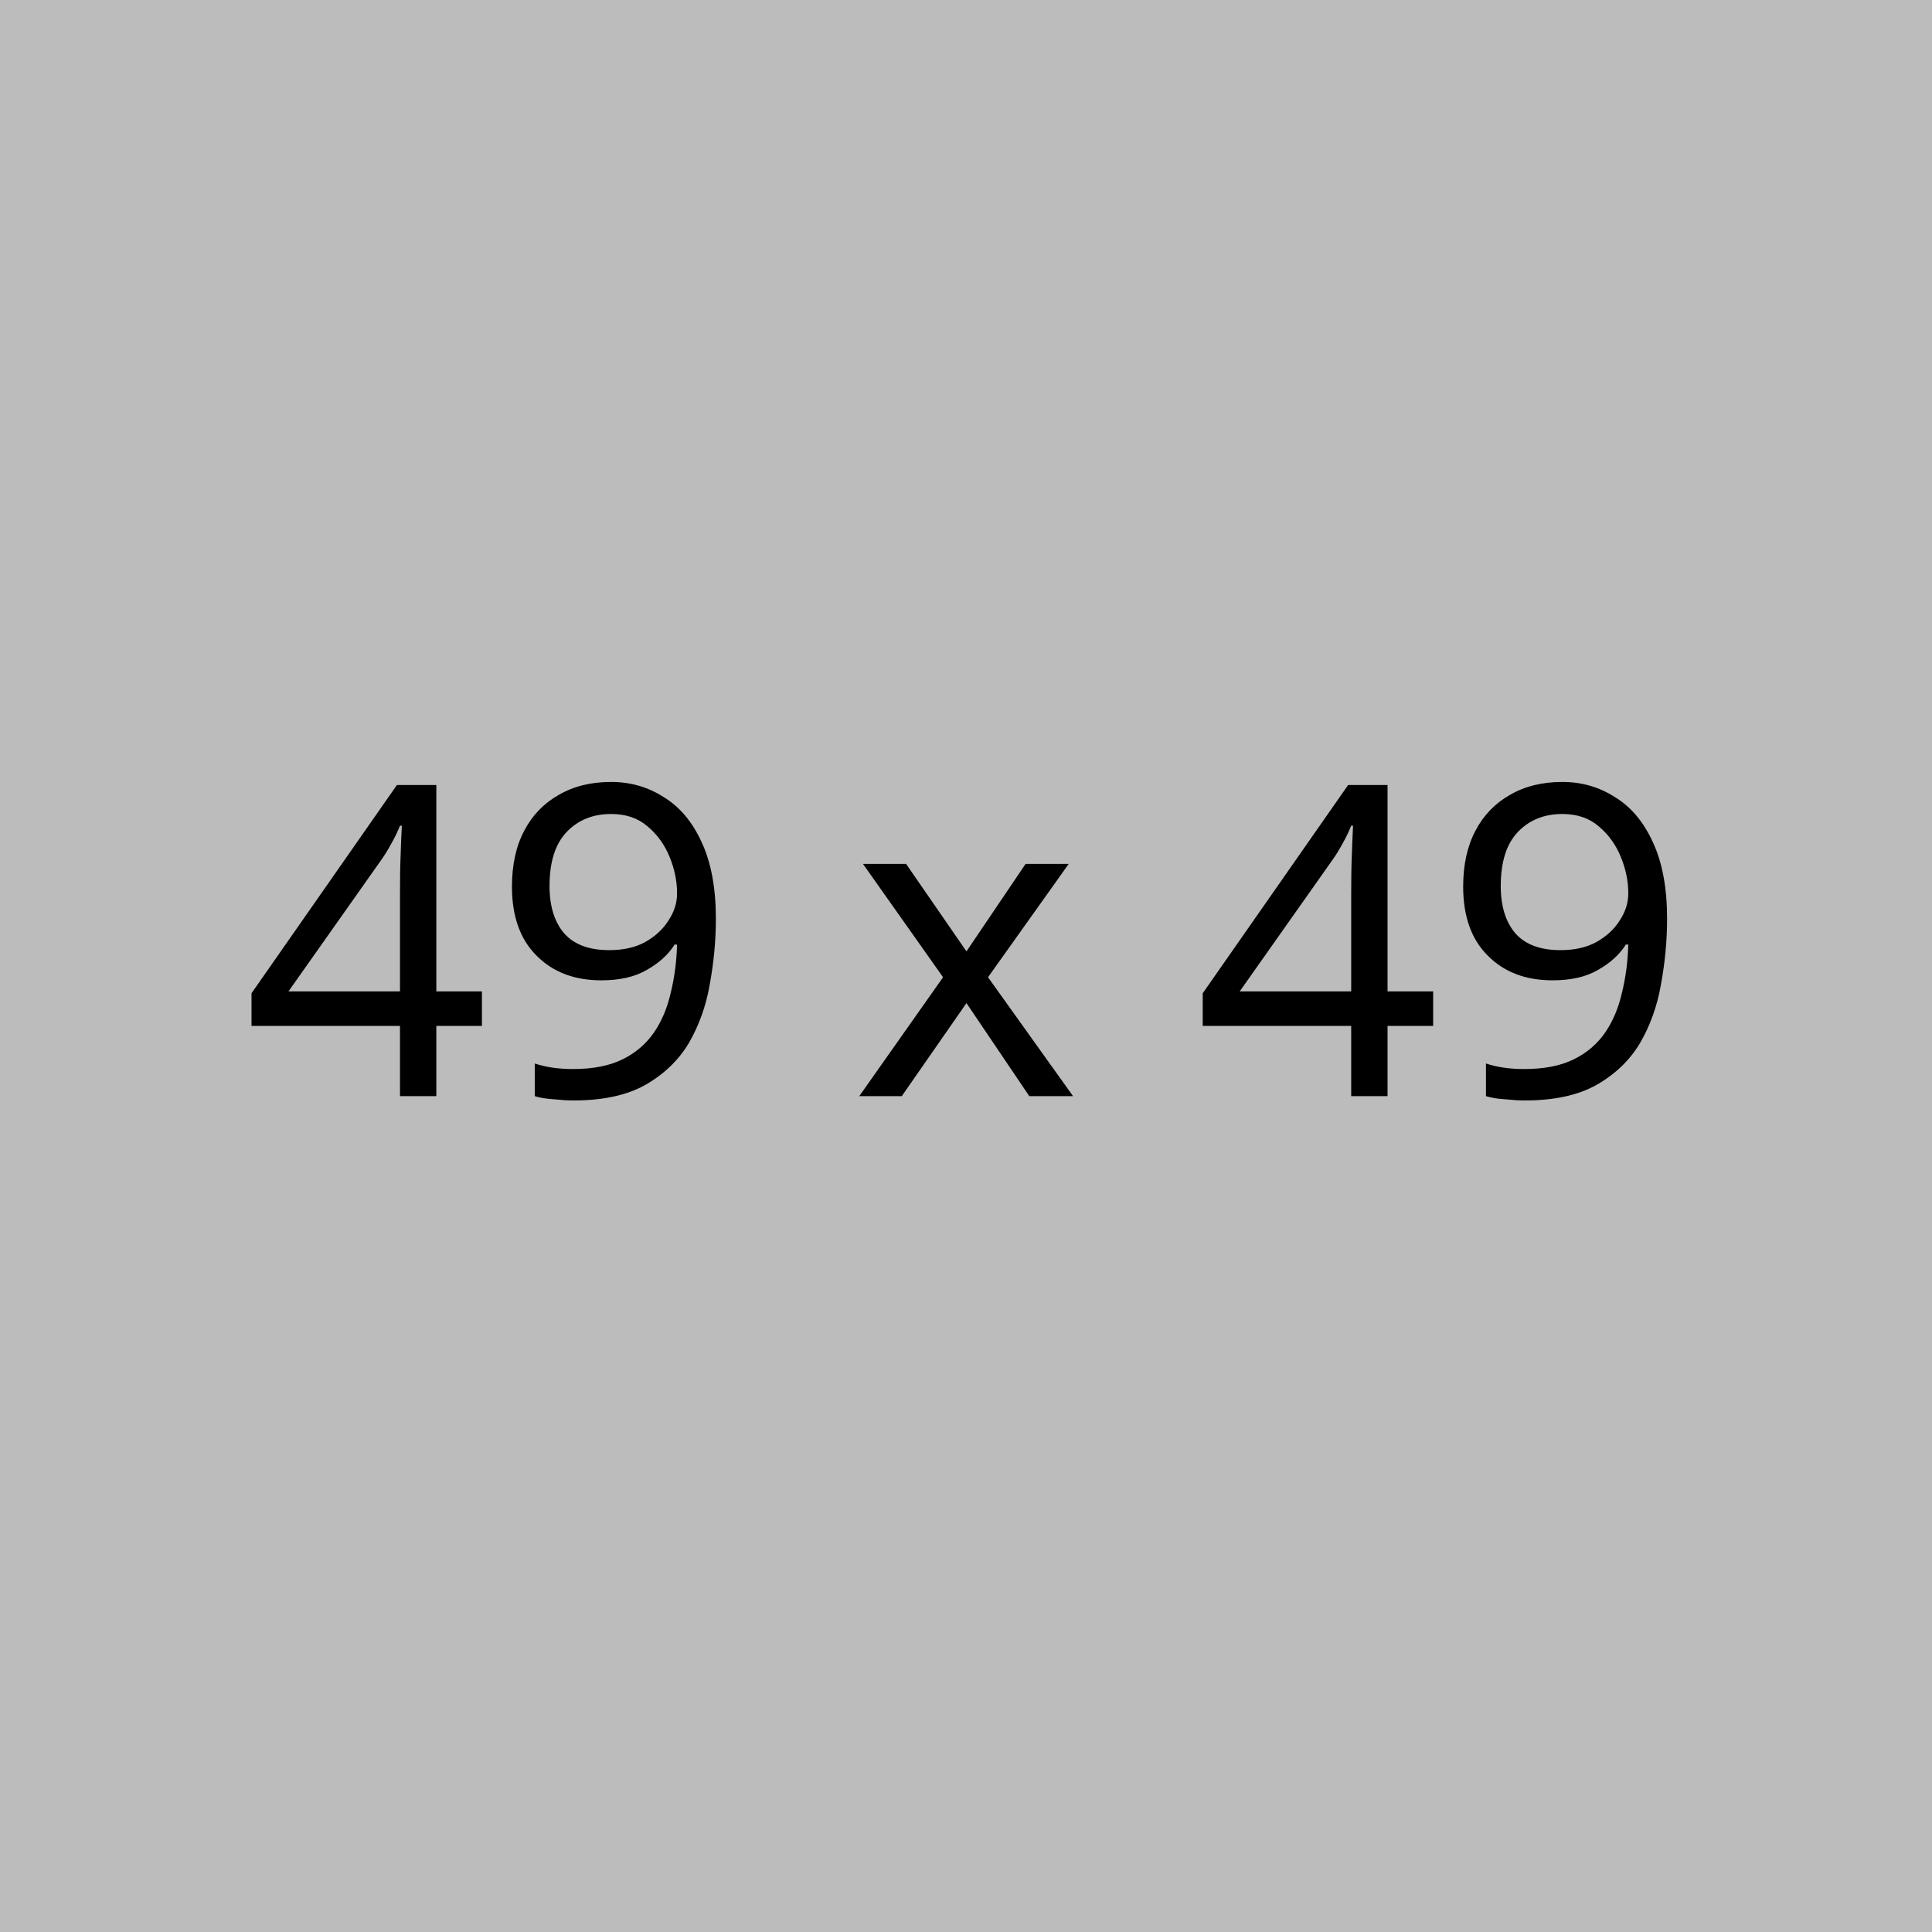
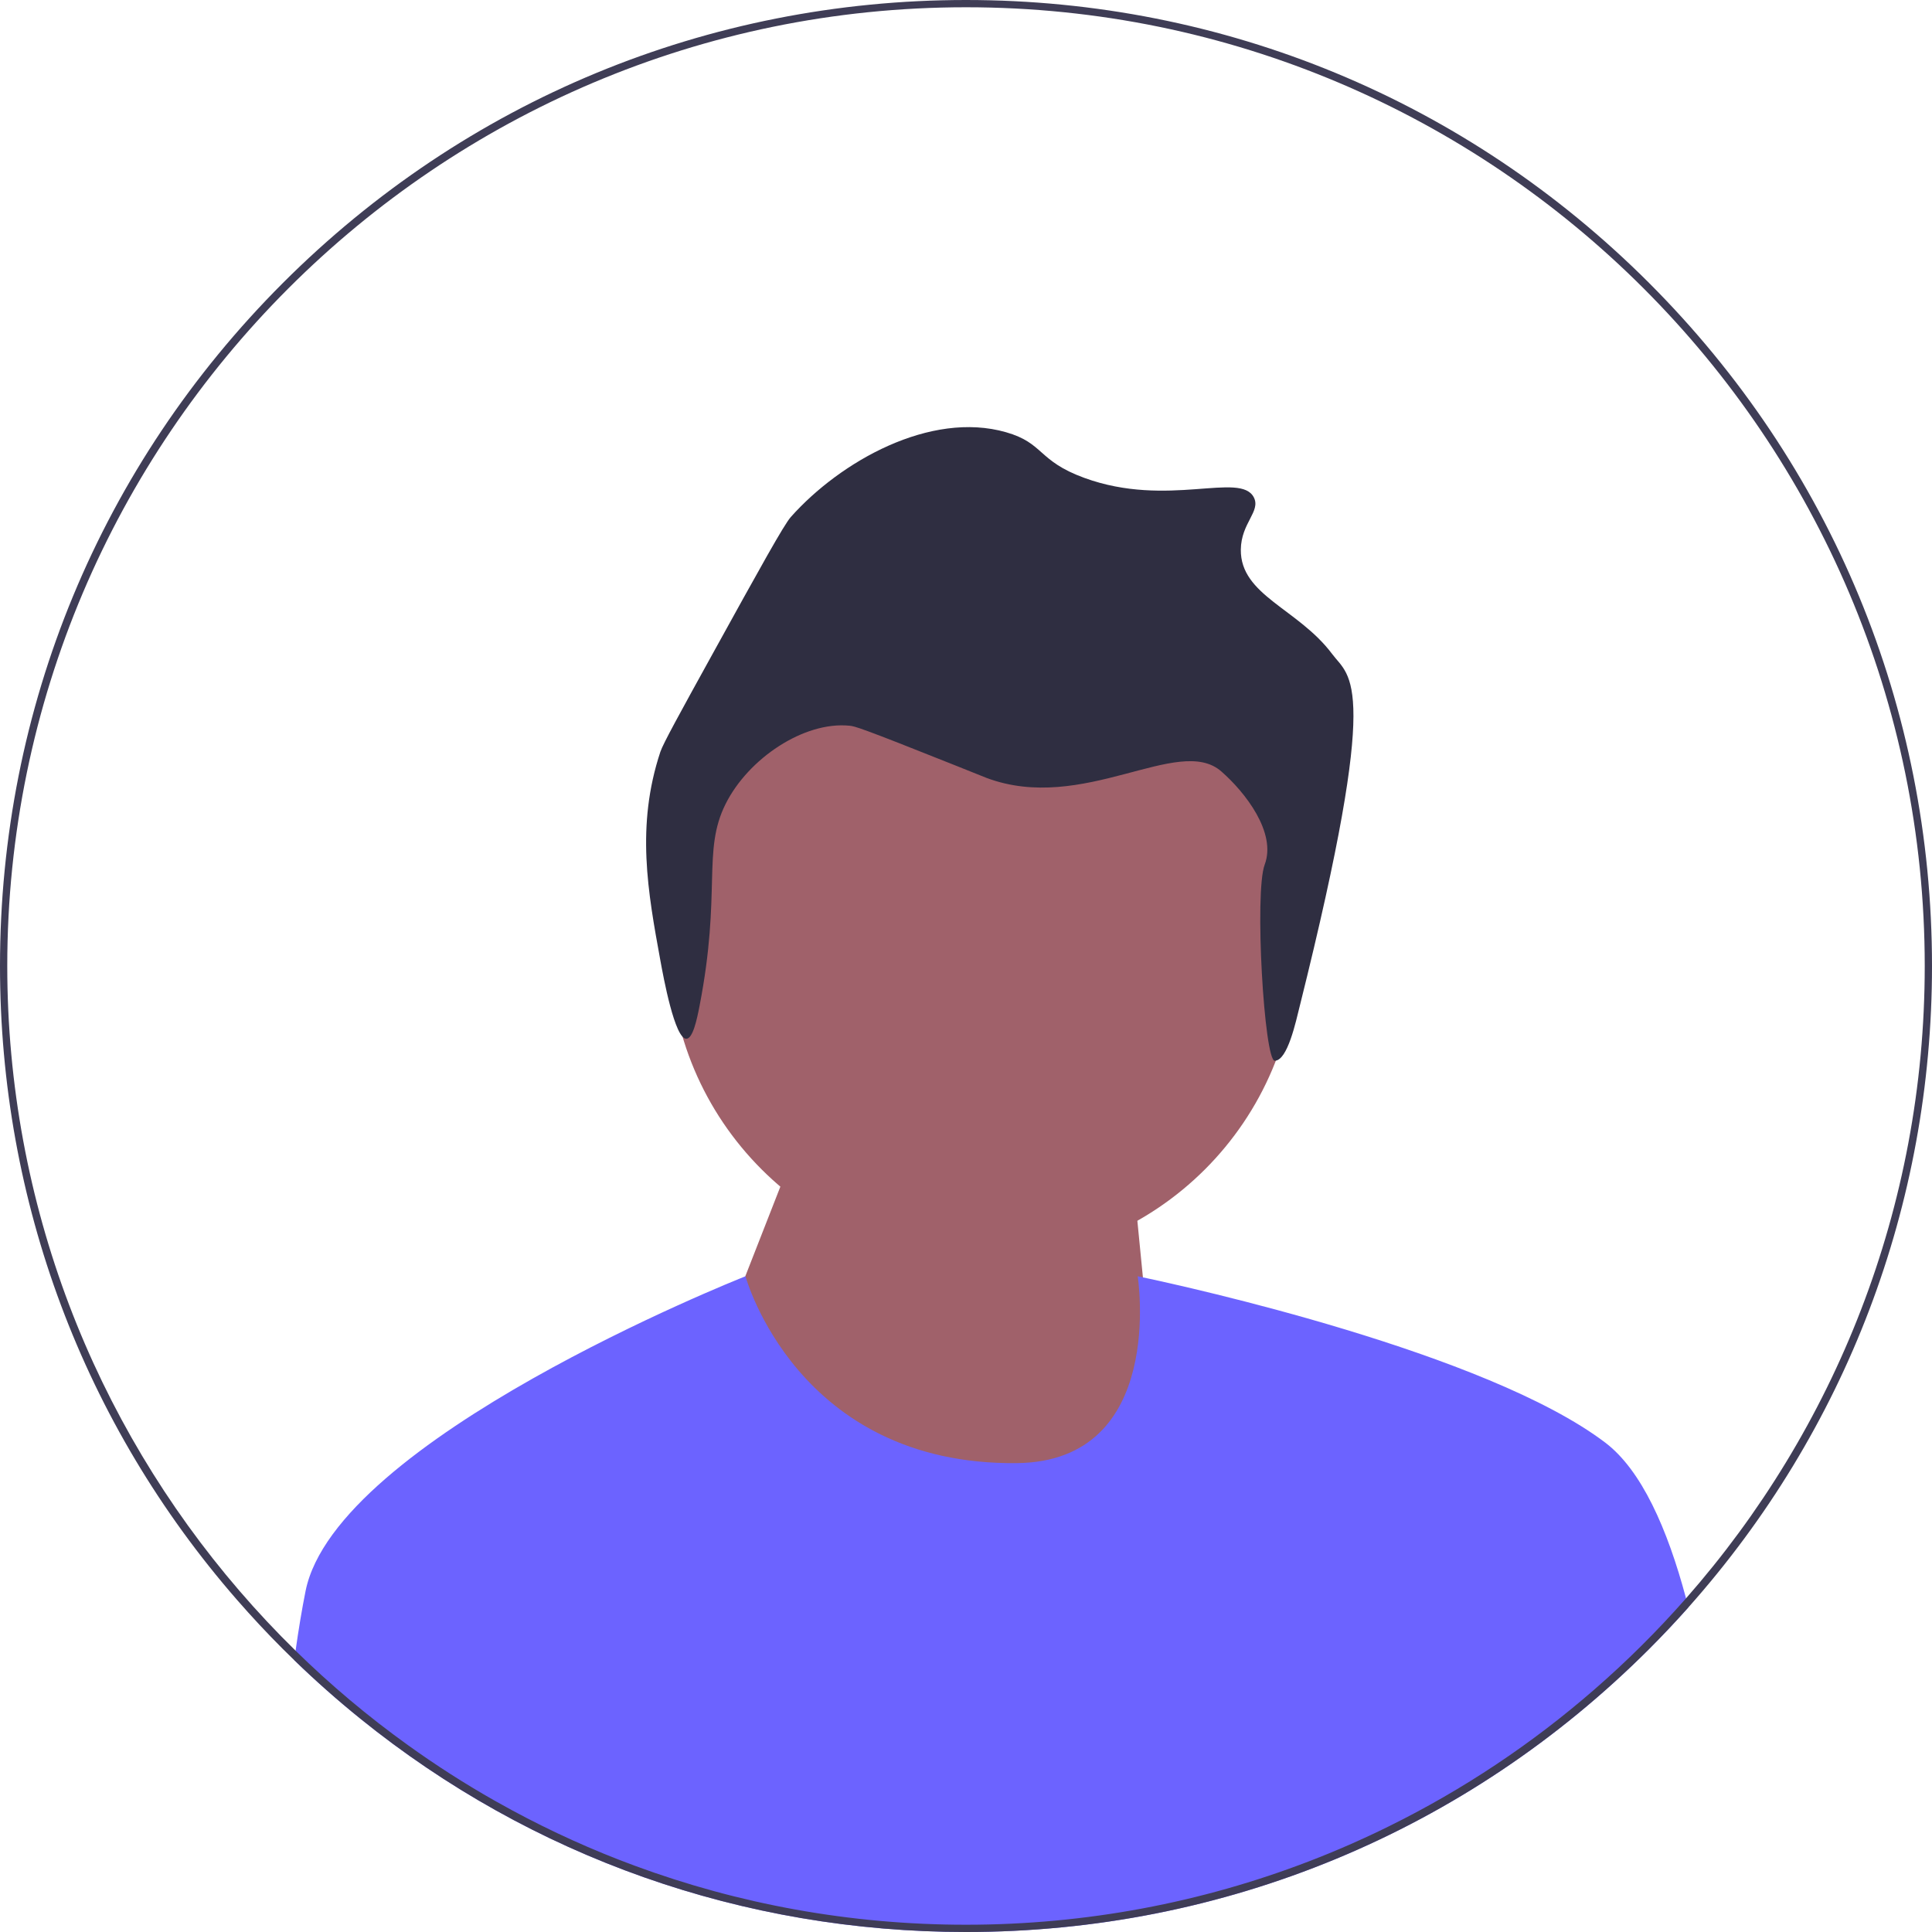
- <svg xmlns="http://www.w3.org/2000/svg" width="49" height="49" viewBox="0 0 49 49" preserveAspectRatio="none">
-   <defs>
-     <style type="text/css">
-           #holder text {
-             fill: #000;
-             font-family: sans-serif;
-             font-size: 11px;
-             font-weight: 400;
-           }
-         </style>
-   </defs>
-   <g id="holder">
-     <rect width="100%" height="100%" fill="#bcbcbc" />
+ <svg xmlns="http://www.w3.org/2000/svg" width="532" height="532" viewBox="0 0 532 532">
+   <g>
    <g>
-       <text text-anchor="middle" x="50%" y="50%" dy=".3em">49 x 49</text>
+       <circle cx="270.759" cy="260.929" r="86.349" fill="#a0616a" />
+       <polygon points="199.288 366.614 217.288 320.614 310.288 306.614 320.28 408.44 226.28 410.44 199.288 366.614" fill="#a0616a" />
    </g>
+     <path d="M357.944,276.861c-1.121,4.49-3.386,15.18-6.924,15.232-2.89,.042-5.657-46.335-2.77-54.006,3.316-8.813-5.399-19.961-11.964-25.683-11.804-10.289-38.007,11.805-64.651,1.796-.706-.265-.566-.235-8.979-3.592-25.89-10.33-27.251-10.628-28.734-10.775-12.55-1.242-27.867,9.028-34.121,21.55-6.502,13.017-1.069,24.181-7.183,55.672-.712,3.671-1.831,8.902-3.592,8.979-3.218,.14-6.361-17.048-7.183-21.55-3.448-18.862-6.772-37.047,0-57.468,.739-2.227,5.292-10.495,14.367-26.938,13.074-23.688,19.65-35.577,21.55-37.713,13.629-15.326,38.436-29.307,59.264-23.346,10.527,3.013,8.64,7.857,21.55,12.571,23.008,8.401,43.005-1.873,46.693,5.388,1.954,3.846-3.512,7.017-3.592,14.367-.136,12.611,15.814,16.256,25.142,28.734,5.014,6.708,13.598,6.78-8.872,96.782l0,0Z" fill="#2f2e41" />
  </g>
+   <path d="M464.92,442.61c-3.48,3.91-7.09,7.74-10.83,11.48-50.24,50.239-117.04,77.909-188.09,77.909-61.41,0-119.64-20.67-166.75-58.72-.03-.02-.05-.04-.08-.07-6.25-5.039-12.3-10.399-18.14-16.06,.11-.88,.23-1.75,.36-2.61,.82-5.8,1.73-11.33,2.75-16.42,8.35-41.72,118.22-85.52,121.08-86.66,.04-.01,.06-.02,.06-.02,0,0,14.14,52.12,74.73,51.45,41.27-.45,33.27-51.45,33.27-51.45,0,0,.5,.1,1.44,.3,11.92,2.53,94.68,20.71,127.33,45.521,9.95,7.56,17.09,23.66,22.22,42.859,.22,.82,.43,1.66,.65,2.49Z" fill="#6c63ff" />
+   <path d="M454.09,77.91C403.85,27.671,337.05,0,266,0S128.15,27.671,77.91,77.91C27.67,128.15,0,194.95,0,266c0,64.851,23.05,126.16,65.29,174.57,4.03,4.63,8.24,9.14,12.62,13.521,1.03,1.029,2.07,2.06,3.12,3.06,5.84,5.66,11.89,11.021,18.14,16.06,.03,.03,.05,.051,.08,.07,47.11,38.05,105.34,58.72,166.75,58.72,71.05,0,137.85-27.67,188.09-77.909,3.74-3.74,7.35-7.57,10.83-11.48,43.37-48.72,67.08-110.84,67.08-176.61,0-71.05-27.67-137.85-77.91-188.09Zm10.18,362.21c-7.87,8.95-16.33,17.37-25.33,25.181-17.07,14.85-36.07,27.529-56.56,37.63-7.19,3.55-14.56,6.779-22.1,9.67-29.29,11.24-61.08,17.399-94.28,17.399-32.04,0-62.76-5.739-91.19-16.239-11.67-4.301-22.95-9.41-33.78-15.261-1.59-.859-3.17-1.729-4.74-2.619-8.26-4.681-16.25-9.79-23.92-15.311-10.99-7.88-21.35-16.59-30.98-26.03-5.4-5.29-10.56-10.8-15.49-16.529C26.09,391.771,2,331.65,2,266,2,120.431,120.43,2,266,2s264,118.431,264,264c0,66.66-24.83,127.62-65.73,174.12Z" fill="#3f3d56" />
</svg>
